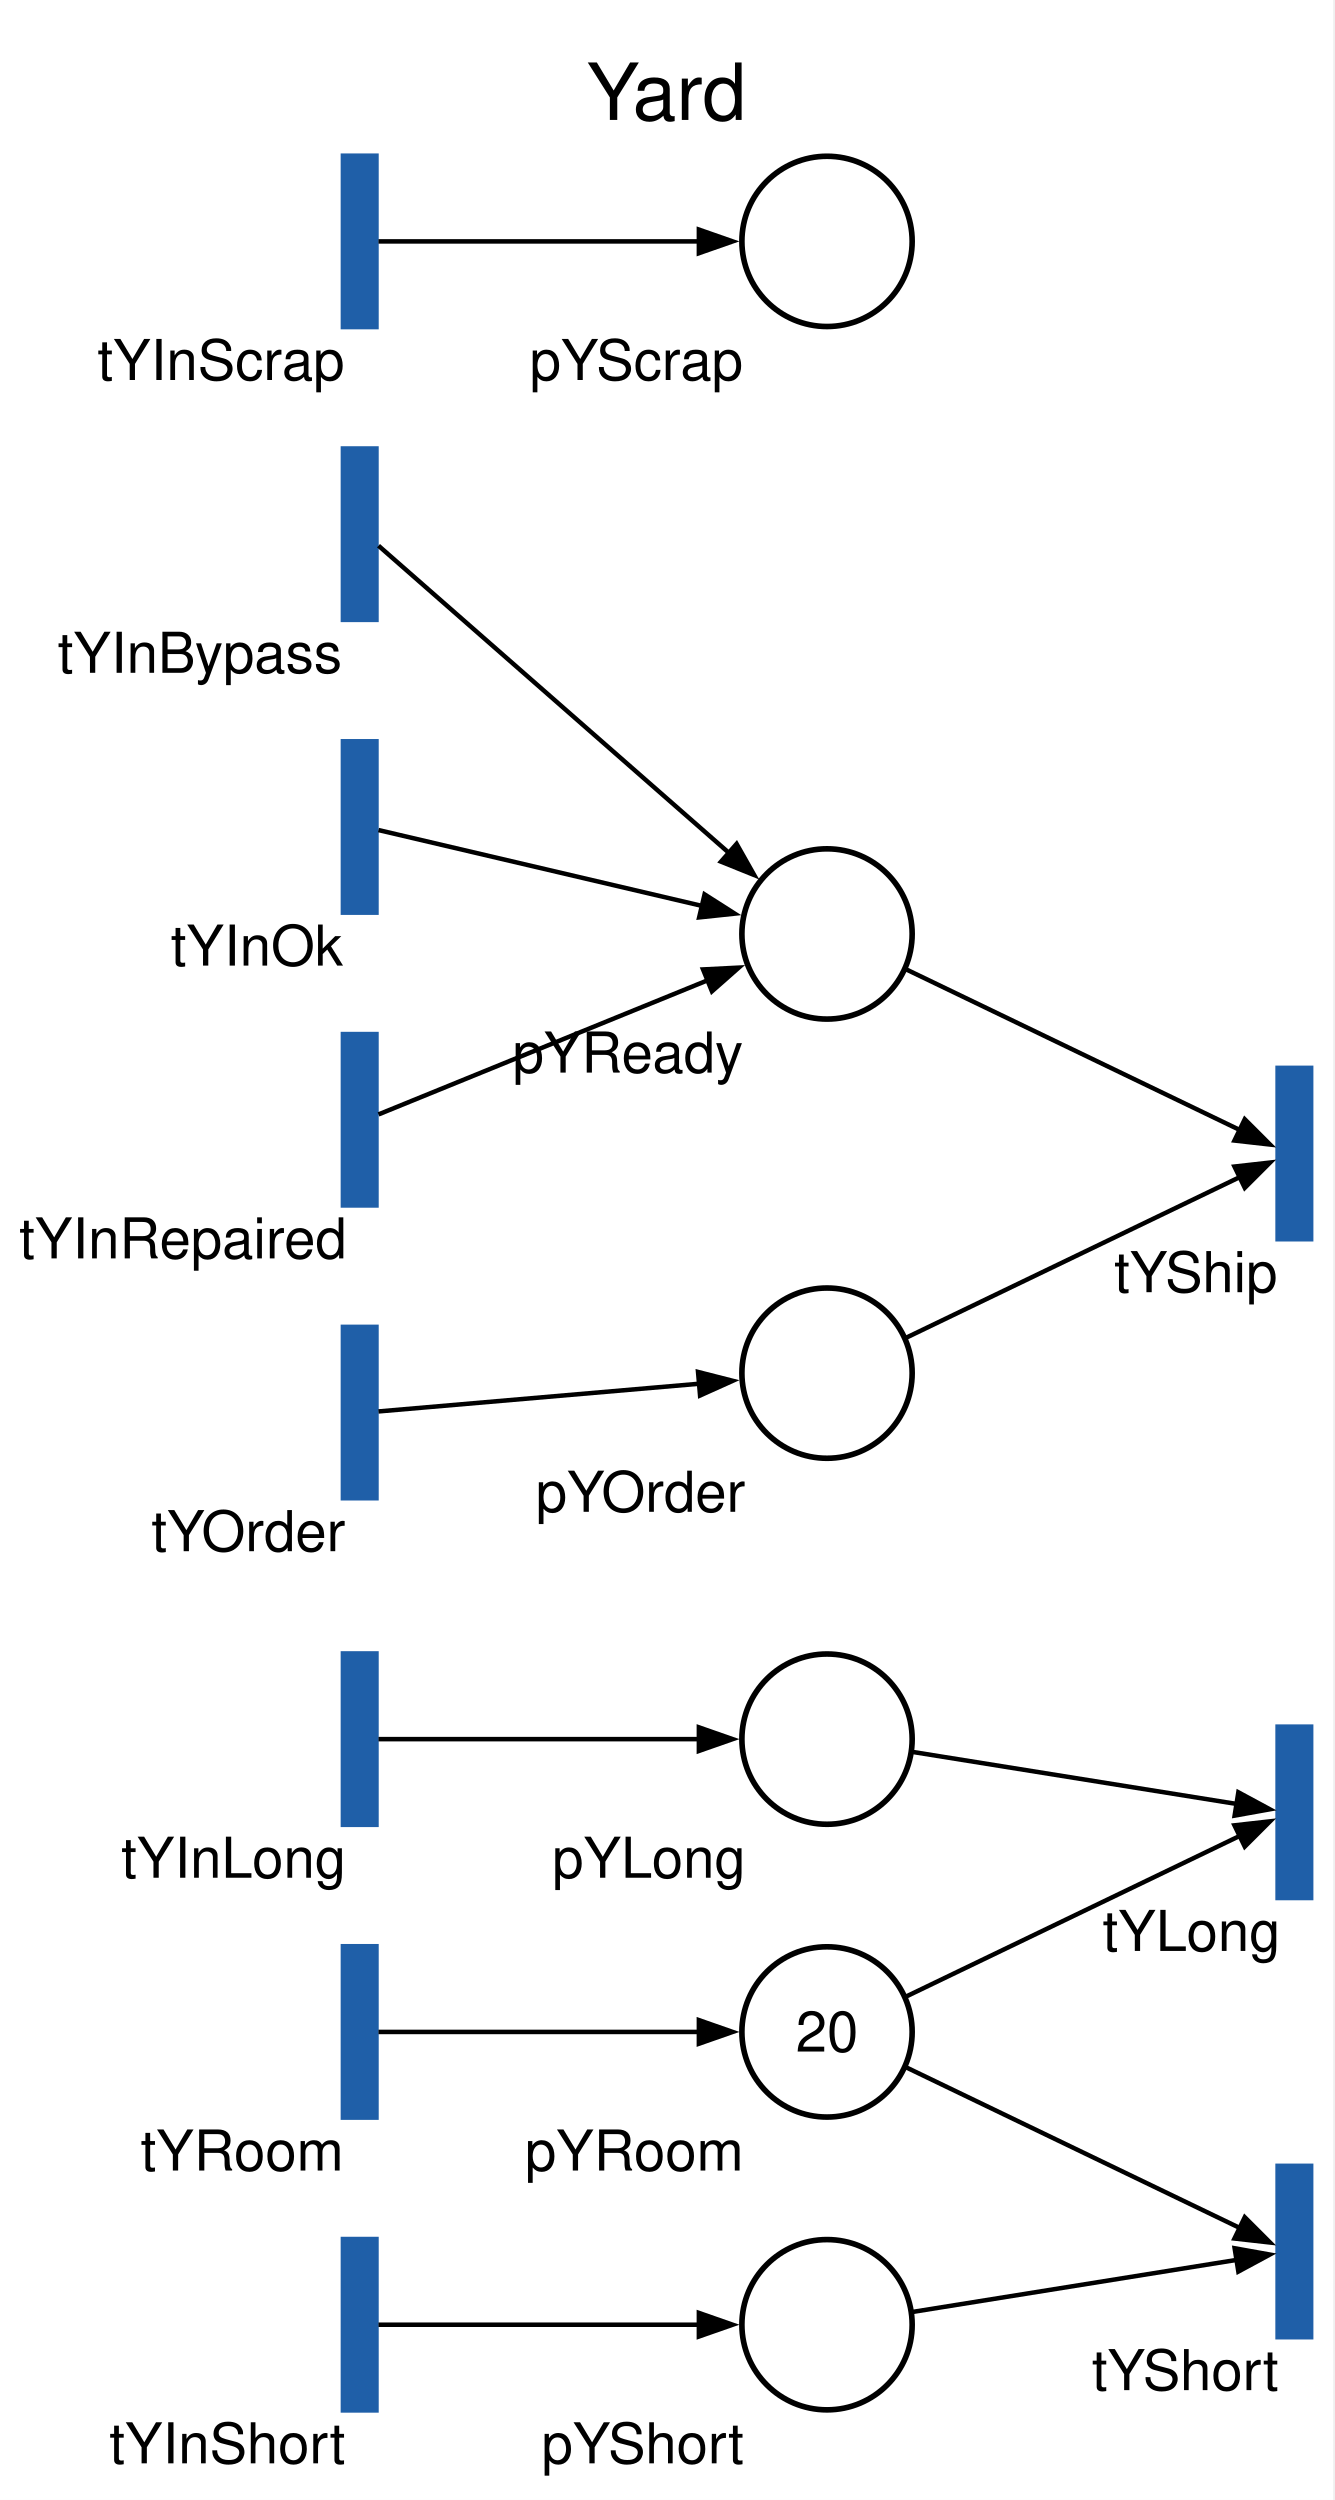
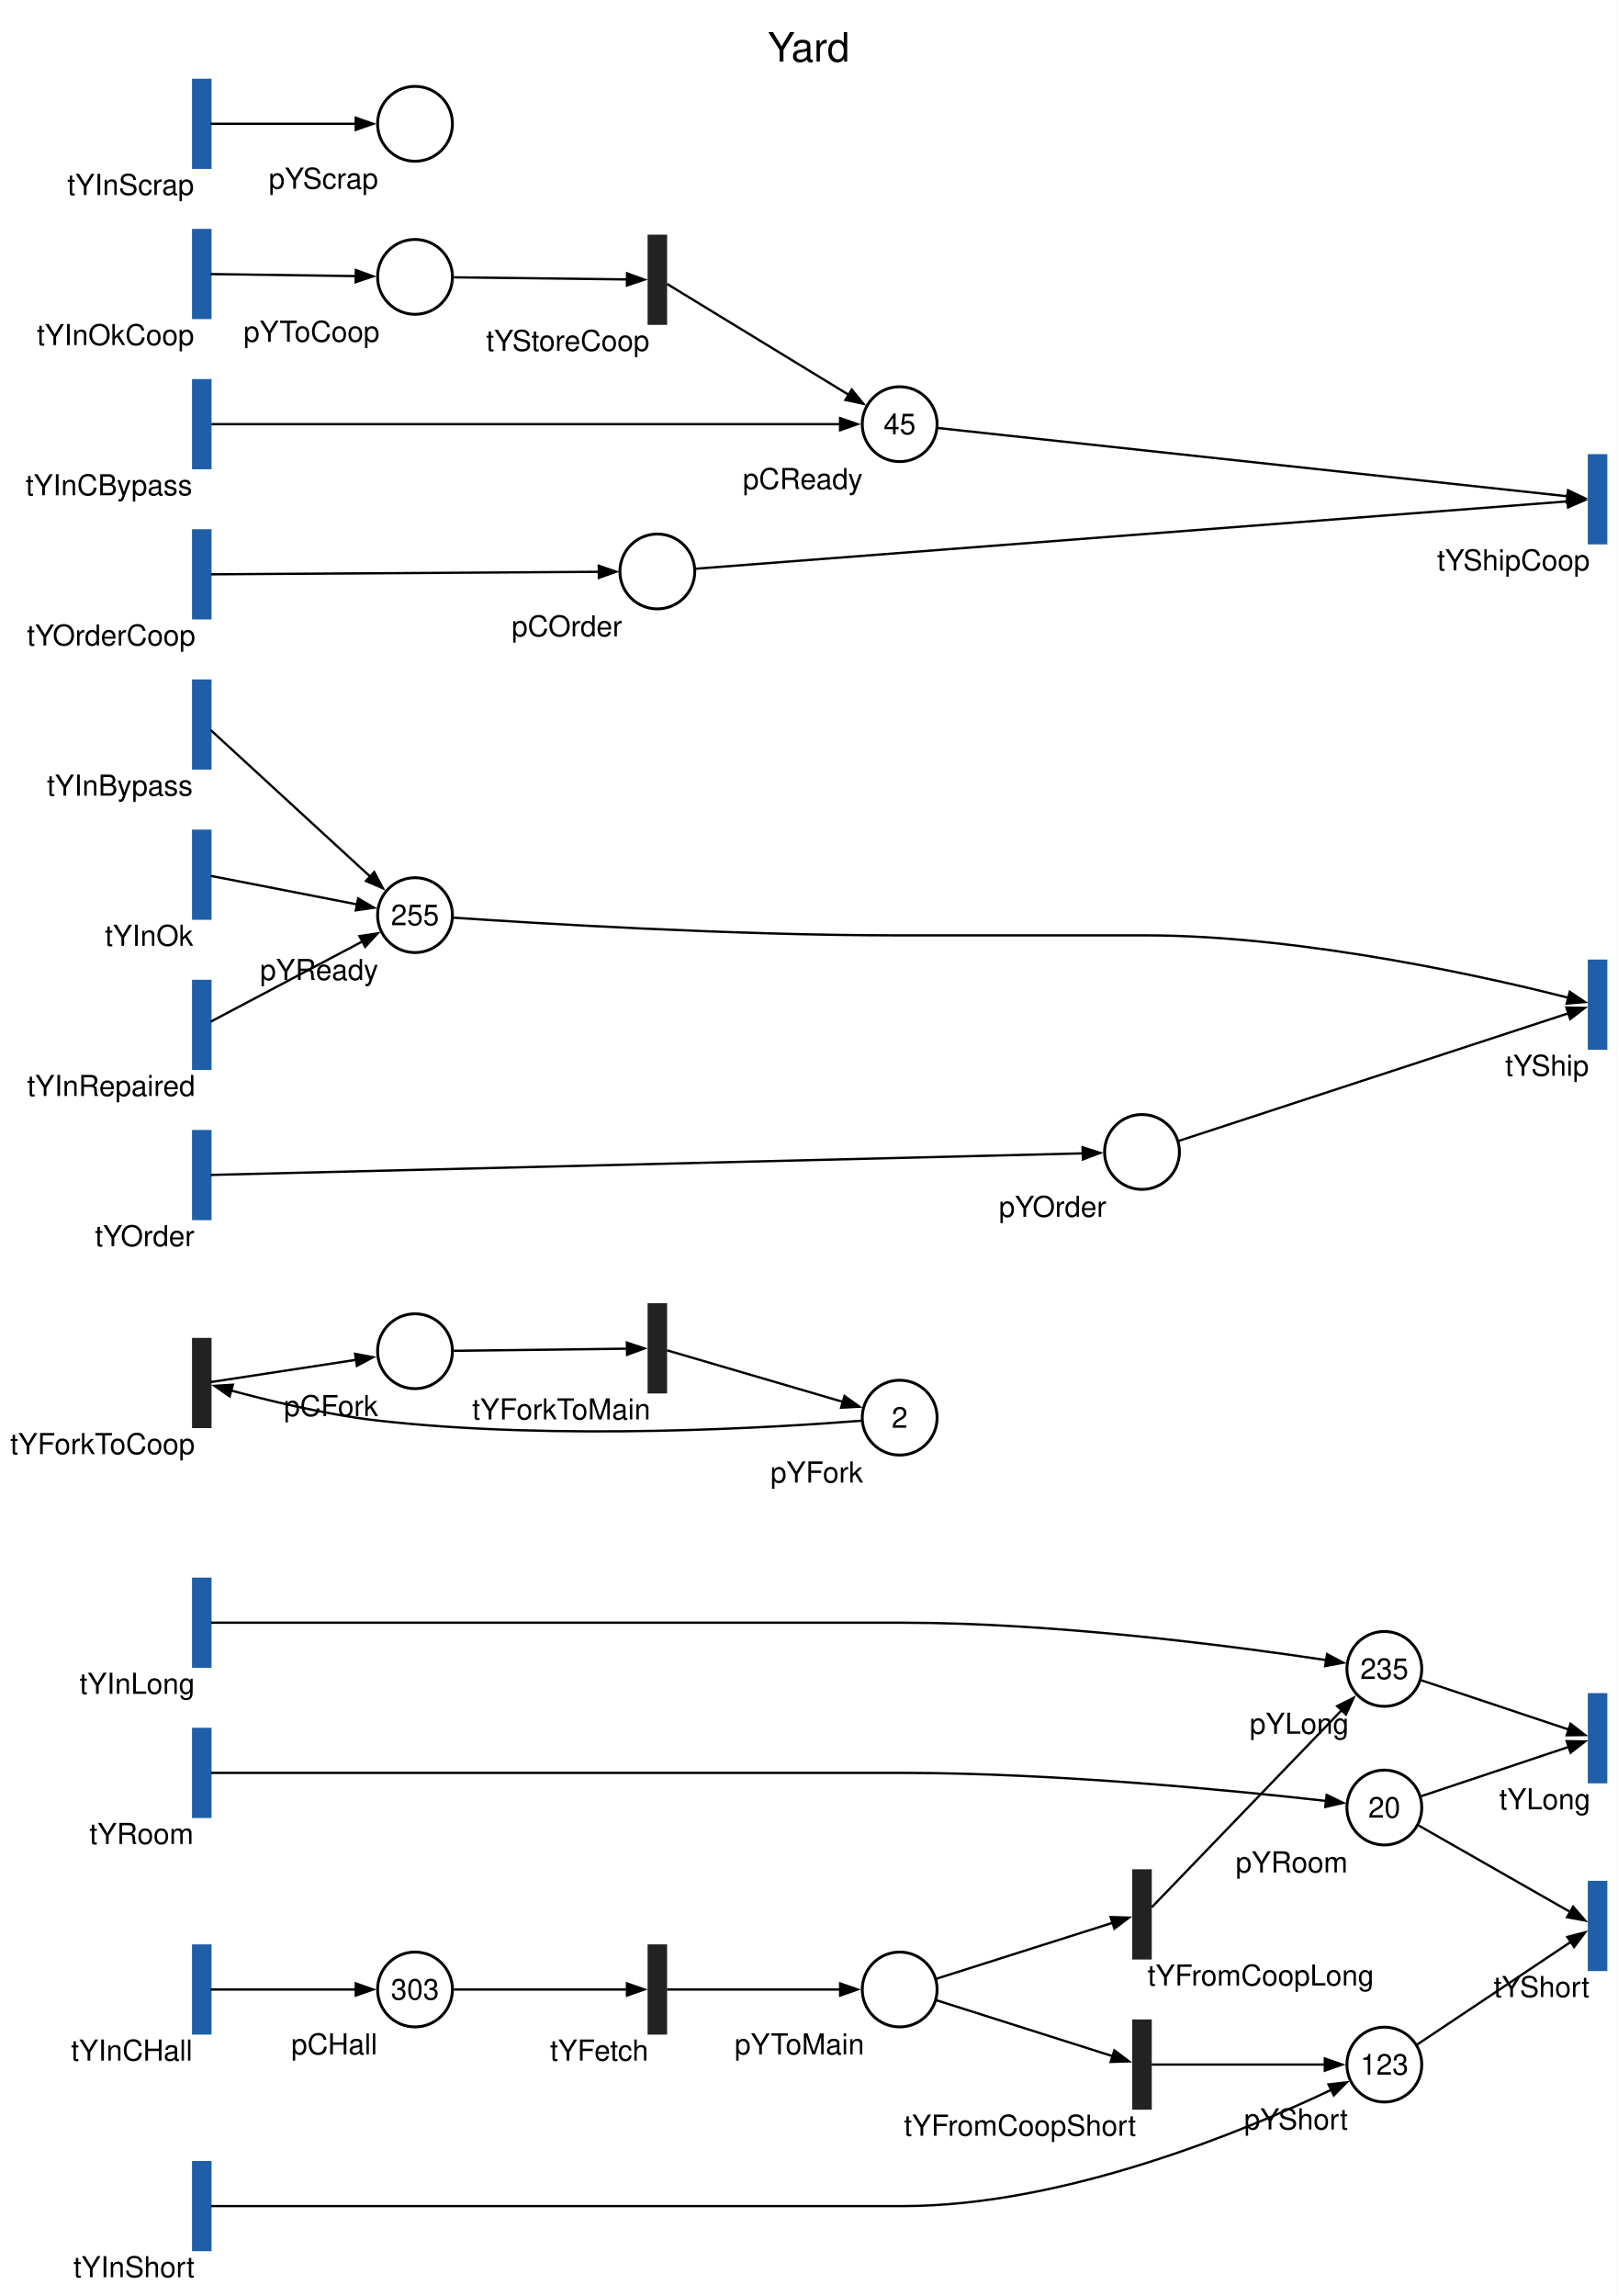
- <svg xmlns="http://www.w3.org/2000/svg" width="237pt" height="444pt" viewBox="0.00 0.00 237.00 444.00">
-   <g id="graph0" class="graph" transform="scale(1 1) rotate(0) translate(4 439.99)">
-     <polygon fill="white" stroke="none" points="-4,4 -4,-439.99 232.76,-439.99 232.76,4 -4,4" />
-     <text xml:space="preserve" text-anchor="middle" x="114.38" y="-418.69" font-family="Helvetica,sans-Serif" font-size="14.00">Yard</text>
+ <svg xmlns="http://www.w3.org/2000/svg" width="560pt" height="795pt" viewBox="0.00 0.00 560.00 795.00">
+   <g id="graph0" class="graph" transform="scale(1 1) rotate(0) translate(4 790.99)">
+     <polygon fill="white" stroke="none" points="-4,4 -4,-790.99 556.12,-790.99 556.12,4 -4,4" />
+     <text xml:space="preserve" text-anchor="middle" x="276.06" y="-769.69" font-family="Helvetica,sans-Serif" font-size="14.00">Yard</text>
    <g id="node1" class="node">
-       <polygon fill="#1f5fa8" stroke="#1f5fa8" points="62.76,-146.24 57,-146.24 57,-116 62.76,-116 62.76,-146.24" />
-       <text xml:space="preserve" text-anchor="middle" x="37.5" y="-106.5" font-family="Helvetica,sans-Serif" font-size="10.00">tYInLong</text>
+       <polygon fill="#222222" stroke="#222222" points="226.52,-117.24 220.76,-117.24 220.76,-87 226.52,-87 226.52,-117.24" />
+       <text xml:space="preserve" text-anchor="middle" x="203.51" y="-77.5" font-family="Helvetica,sans-Serif" font-size="10.00">tYFetch</text>
+     </g>
+     <g id="node34" class="node">
+       <ellipse fill="none" stroke="black" cx="307.56" cy="-102.12" rx="12.96" ry="12.96" />
+       <text xml:space="preserve" text-anchor="middle" x="272.85" y="-79.66" font-family="Helvetica,sans-Serif" font-size="10.00">pYToMain</text>
+     </g>
+     <g id="edge13" class="edge">
+       <path fill="none" stroke="black" stroke-width="0.8" d="M227,-102.12C235.69,-102.12 266.45,-102.12 287.08,-102.12" />
+       <polygon fill="black" stroke="black" stroke-width="0.8" points="286.95,-104.22 292.95,-102.12 286.95,-100.02 286.95,-104.22" />
+     </g>
+     <g id="node2" class="node">
+       <polygon fill="#222222" stroke="#222222" points="68.76,-327.24 63,-327.24 63,-297 68.76,-297 68.76,-327.24" />
+       <text xml:space="preserve" text-anchor="middle" x="31.5" y="-287.5" font-family="Helvetica,sans-Serif" font-size="10.00">tYForkToCoop</text>
+     </g>
+     <g id="node33" class="node">
+       <ellipse fill="none" stroke="black" cx="139.72" cy="-323.12" rx="12.96" ry="12.96" />
+       <text xml:space="preserve" text-anchor="middle" x="110.63" y="-300.66" font-family="Helvetica,sans-Serif" font-size="10.00">pCFork</text>
+     </g>
+     <g id="edge25" class="edge">
+       <path fill="none" stroke="black" stroke-width="0.8" d="M68.95,-312.44C76.3,-313.56 101.66,-317.45 119.68,-320.2" />
+       <polygon fill="black" stroke="black" stroke-width="0.8" points="118.96,-322.22 125.21,-321.05 119.6,-318.07 118.96,-322.22" />
+     </g>
+     <g id="node3" class="node">
+       <polygon fill="#222222" stroke="#222222" points="226.52,-339.24 220.76,-339.24 220.76,-309 226.52,-309 226.52,-339.24" />
+       <text xml:space="preserve" text-anchor="middle" x="190.38" y="-299.5" font-family="Helvetica,sans-Serif" font-size="10.00">tYForkToMain</text>
+     </g>
+     <g id="node29" class="node">
+       <ellipse fill="none" stroke="black" cx="307.56" cy="-300.12" rx="12.96" ry="12.96" />
+       <text xml:space="preserve" text-anchor="middle" x="307.56" y="-296.62" font-family="Helvetica,sans-Serif" font-size="10.00">2</text>
+       <text xml:space="preserve" text-anchor="middle" x="278.85" y="-277.66" font-family="Helvetica,sans-Serif" font-size="10.00">pYFork</text>
+     </g>
+     <g id="edge27" class="edge">
+       <path fill="none" stroke="black" stroke-width="0.8" d="M227,-323.43C235.83,-320.84 267.39,-311.6 288.01,-305.55" />
+       <polygon fill="black" stroke="black" stroke-width="0.8" points="288.46,-307.61 293.63,-303.91 287.28,-303.58 288.46,-307.61" />
+     </g>
+     <g id="node4" class="node">
+       <polygon fill="#222222" stroke="#222222" points="394.36,-143.24 388.6,-143.24 388.6,-113 394.36,-113 394.36,-143.24" />
+       <text xml:space="preserve" text-anchor="middle" x="432.61" y="-103.5" font-family="Helvetica,sans-Serif" font-size="10.00">tYFromCoopLong</text>
+     </g>
+     <g id="node23" class="node">
+       <ellipse fill="none" stroke="black" cx="475.4" cy="-213.12" rx="12.96" ry="12.96" />
+       <text xml:space="preserve" text-anchor="middle" x="475.4" y="-209.62" font-family="Helvetica,sans-Serif" font-size="10.00">235</text>
+       <text xml:space="preserve" text-anchor="middle" x="445.94" y="-190.66" font-family="Helvetica,sans-Serif" font-size="10.00">pYLong</text>
+     </g>
+     <g id="edge15" class="edge">
+       <path fill="none" stroke="black" stroke-width="0.8" d="M394.84,-130.57C404.38,-140.47 440.48,-177.92 460.61,-198.82" />
+       <polygon fill="black" stroke="black" stroke-width="0.8" points="459.08,-200.25 464.76,-203.12 462.11,-197.34 459.08,-200.25" />
+     </g>
+     <g id="node5" class="node">
+       <polygon fill="#222222" stroke="#222222" points="394.36,-91.24 388.6,-91.24 388.6,-61 394.36,-61 394.36,-91.24" />
+       <text xml:space="preserve" text-anchor="middle" x="349.23" y="-51.5" font-family="Helvetica,sans-Serif" font-size="10.00">tYFromCoopShort</text>
+     </g>
+     <g id="node24" class="node">
+       <ellipse fill="none" stroke="black" cx="475.4" cy="-76.12" rx="12.96" ry="12.96" />
+       <text xml:space="preserve" text-anchor="middle" x="475.4" y="-72.62" font-family="Helvetica,sans-Serif" font-size="10.00">123</text>
+       <text xml:space="preserve" text-anchor="middle" x="444.81" y="-53.66" font-family="Helvetica,sans-Serif" font-size="10.00">pYShort</text>
+     </g>
+     <g id="edge17" class="edge">
+       <path fill="none" stroke="black" stroke-width="0.8" d="M394.84,-76.12C403.53,-76.12 434.29,-76.12 454.92,-76.12" />
+       <polygon fill="black" stroke="black" stroke-width="0.8" points="454.79,-78.22 460.79,-76.12 454.79,-74.02 454.79,-78.22" />
+     </g>
+     <g id="node6" class="node">
+       <polygon fill="#1f5fa8" stroke="#1f5fa8" points="68.76,-555.24 63,-555.24 63,-525 68.76,-525 68.76,-555.24" />
+       <text xml:space="preserve" text-anchor="middle" x="37.5" y="-515.5" font-family="Helvetica,sans-Serif" font-size="10.00">tYInBypass</text>
+     </g>
+     <g id="node25" class="node">
+       <ellipse fill="none" stroke="black" cx="139.72" cy="-474.12" rx="12.96" ry="12.96" />
+       <text xml:space="preserve" text-anchor="middle" x="139.72" y="-470.62" font-family="Helvetica,sans-Serif" font-size="10.00">255</text>
+       <text xml:space="preserve" text-anchor="middle" x="106.51" y="-451.66" font-family="Helvetica,sans-Serif" font-size="10.00">pYReady</text>
+     </g>
+     <g id="edge3" class="edge">
+       <path fill="none" stroke="black" stroke-width="0.8" d="M68.95,-538.22C76.96,-530.86 106.31,-503.89 124.3,-487.37" />
+       <polygon fill="black" stroke="black" stroke-width="0.8" points="125.59,-489.04 128.58,-483.43 122.74,-485.95 125.59,-489.04" />
+     </g>
+     <g id="node7" class="node">
+       <polygon fill="#1f5fa8" stroke="#1f5fa8" points="68.76,-659.24 63,-659.24 63,-629 68.76,-629 68.76,-659.24" />
+       <text xml:space="preserve" text-anchor="middle" x="33.75" y="-619.5" font-family="Helvetica,sans-Serif" font-size="10.00">tYInCBypass</text>
+     </g>
+     <g id="node31" class="node">
+       <ellipse fill="none" stroke="black" cx="307.56" cy="-644.12" rx="12.96" ry="12.96" />
+       <text xml:space="preserve" text-anchor="middle" x="307.56" y="-640.62" font-family="Helvetica,sans-Serif" font-size="10.00">45</text>
+       <text xml:space="preserve" text-anchor="middle" x="273.98" y="-621.66" font-family="Helvetica,sans-Serif" font-size="10.00">pCReady</text>
+     </g>
+     <g id="edge11" class="edge">
+       <path fill="none" stroke="black" stroke-width="0.8" d="M69.25,-644.12C89.5,-644.12 233.85,-644.12 286.99,-644.12" />
+       <polygon fill="black" stroke="black" stroke-width="0.8" points="286.93,-646.22 292.93,-644.12 286.93,-642.02 286.93,-646.22" />
+     </g>
+     <g id="node8" class="node">
+       <polygon fill="#1f5fa8" stroke="#1f5fa8" points="68.76,-117.24 63,-117.24 63,-87 68.76,-87 68.76,-117.24" />
+       <text xml:space="preserve" text-anchor="middle" x="41.62" y="-77.5" font-family="Helvetica,sans-Serif" font-size="10.00">tYInCHall</text>
+     </g>
+     <g id="node30" class="node">
+       <ellipse fill="none" stroke="black" cx="139.72" cy="-102.12" rx="12.96" ry="12.96" />
+       <text xml:space="preserve" text-anchor="middle" x="139.72" y="-98.62" font-family="Helvetica,sans-Serif" font-size="10.00">303</text>
+       <text xml:space="preserve" text-anchor="middle" x="111.76" y="-79.66" font-family="Helvetica,sans-Serif" font-size="10.00">pCHall</text>
+     </g>
+     <g id="edge10" class="edge">
+       <path fill="none" stroke="black" stroke-width="0.8" d="M68.95,-102.12C76.24,-102.12 101.21,-102.12 119.2,-102.12" />
+       <polygon fill="black" stroke="black" stroke-width="0.8" points="119.2,-104.22 125.2,-102.12 119.2,-100.02 119.2,-104.22" />
+     </g>
+     <g id="node9" class="node">
+       <polygon fill="#1f5fa8" stroke="#1f5fa8" points="68.76,-244.24 63,-244.24 63,-214 68.76,-214 68.76,-244.24" />
+       <text xml:space="preserve" text-anchor="middle" x="43.5" y="-204.5" font-family="Helvetica,sans-Serif" font-size="10.00">tYInLong</text>
+     </g>
+     <g id="edge1" class="edge">
+       <path fill="none" stroke="black" stroke-width="0.8" d="M69.08,-229.12C82.95,-229.12 159.9,-229.12 222.64,-229.12 222.64,-229.12 222.64,-229.12 308.56,-229.12 361.89,-229.12 424.43,-220.82 455.24,-216.18" />
+       <polygon fill="black" stroke="black" stroke-width="0.8" points="455.56,-218.25 461.17,-215.27 454.92,-214.1 455.56,-218.25" />
+     </g>
+     <g id="node10" class="node">
+       <polygon fill="#1f5fa8" stroke="#1f5fa8" points="68.76,-503.24 63,-503.24 63,-473 68.76,-473 68.76,-503.24" />
+       <text xml:space="preserve" text-anchor="middle" x="47.62" y="-463.5" font-family="Helvetica,sans-Serif" font-size="10.00">tYInOk</text>
+     </g>
+     <g id="edge4" class="edge">
+       <path fill="none" stroke="black" stroke-width="0.8" d="M68.95,-487.72C76.35,-486.28 101.94,-481.29 119.98,-477.77" />
+       <polygon fill="black" stroke="black" stroke-width="0.8" points="120.02,-479.9 125.51,-476.69 119.22,-475.78 120.02,-479.9" />
+     </g>
+     <g id="node11" class="node">
+       <polygon fill="#1f5fa8" stroke="#1f5fa8" points="68.76,-711.24 63,-711.24 63,-681 68.76,-681 68.76,-711.24" />
+       <text xml:space="preserve" text-anchor="middle" x="36" y="-671.5" font-family="Helvetica,sans-Serif" font-size="10.00">tYInOkCoop</text>
+     </g>
+     <g id="node35" class="node">
+       <ellipse fill="none" stroke="black" cx="139.72" cy="-695.12" rx="12.96" ry="12.96" />
+       <text xml:space="preserve" text-anchor="middle" x="103.88" y="-672.66" font-family="Helvetica,sans-Serif" font-size="10.00">pYToCoop</text>
+     </g>
+     <g id="edge7" class="edge">
+       <path fill="none" stroke="black" stroke-width="0.8" d="M68.95,-696.09C76.24,-695.99 101.21,-695.64 119.2,-695.39" />
+       <polygon fill="black" stroke="black" stroke-width="0.8" points="119.23,-697.49 125.2,-695.31 119.17,-693.29 119.23,-697.49" />
    </g>
    <g id="node12" class="node">
-       <ellipse fill="none" stroke="black" cx="142.88" cy="-131.12" rx="15.12" ry="15.12" />
-       <text xml:space="preserve" text-anchor="middle" x="111.26" y="-106.5" font-family="Helvetica,sans-Serif" font-size="10.00">pYLong</text>
-     </g>
-     <g id="edge1" class="edge">
-       <path fill="none" stroke="black" stroke-width="0.8" d="M63.22,-131.12C71.49,-131.12 99.96,-131.12 120.27,-131.12" />
-       <polygon fill="black" stroke="black" stroke-width="0.8" points="120.12,-133.22 126.12,-131.12 120.12,-129.02 120.12,-133.22" />
-     </g>
-     <g id="node2" class="node">
-       <polygon fill="#1f5fa8" stroke="#1f5fa8" points="62.76,-42.24 57,-42.24 57,-12 62.76,-12 62.76,-42.24" />
-       <text xml:space="preserve" text-anchor="middle" x="36.38" y="-2.5" font-family="Helvetica,sans-Serif" font-size="10.00">tYInShort</text>
+       <polygon fill="#1f5fa8" stroke="#1f5fa8" points="68.76,-451.24 63,-451.24 63,-421 68.76,-421 68.76,-451.24" />
+       <text xml:space="preserve" text-anchor="middle" x="34.5" y="-411.5" font-family="Helvetica,sans-Serif" font-size="10.00">tYInRepaired</text>
+     </g>
+     <g id="edge6" class="edge">
+       <path fill="none" stroke="black" stroke-width="0.8" d="M68.95,-437.22C76.57,-441.25 103.55,-455.51 121.63,-465.08" />
+       <polygon fill="black" stroke="black" stroke-width="0.8" points="120.49,-466.85 126.77,-467.8 122.45,-463.14 120.49,-466.85" />
    </g>
    <g id="node13" class="node">
-       <ellipse fill="none" stroke="black" cx="142.88" cy="-27.12" rx="15.12" ry="15.12" />
-       <text xml:space="preserve" text-anchor="middle" x="110.14" y="-2.5" font-family="Helvetica,sans-Serif" font-size="10.00">pYShort</text>
+       <polygon fill="#1f5fa8" stroke="#1f5fa8" points="68.76,-763.24 63,-763.24 63,-733 68.76,-733 68.76,-763.24" />
+       <text xml:space="preserve" text-anchor="middle" x="41.25" y="-723.5" font-family="Helvetica,sans-Serif" font-size="10.00">tYInScrap</text>
+     </g>
+     <g id="node26" class="node">
+       <ellipse fill="none" stroke="black" cx="139.72" cy="-748.12" rx="12.96" ry="12.96" />
+       <text xml:space="preserve" text-anchor="middle" x="108.01" y="-725.66" font-family="Helvetica,sans-Serif" font-size="10.00">pYScrap</text>
+     </g>
+     <g id="edge5" class="edge">
+       <path fill="none" stroke="black" stroke-width="0.8" d="M68.95,-748.12C76.24,-748.12 101.21,-748.12 119.2,-748.12" />
+       <polygon fill="black" stroke="black" stroke-width="0.8" points="119.2,-750.22 125.2,-748.12 119.2,-746.02 119.2,-750.22" />
+     </g>
+     <g id="node14" class="node">
+       <polygon fill="#1f5fa8" stroke="#1f5fa8" points="68.76,-42.24 63,-42.24 63,-12 68.76,-12 68.76,-42.24" />
+       <text xml:space="preserve" text-anchor="middle" x="42.38" y="-2.5" font-family="Helvetica,sans-Serif" font-size="10.00">tYInShort</text>
    </g>
    <g id="edge2" class="edge">
-       <path fill="none" stroke="black" stroke-width="0.8" d="M63.22,-27.12C71.49,-27.12 99.96,-27.12 120.27,-27.12" />
-       <polygon fill="black" stroke="black" stroke-width="0.8" points="120.12,-29.22 126.12,-27.12 120.12,-25.02 120.12,-29.22" />
-     </g>
-     <g id="node3" class="node">
-       <polygon fill="#1f5fa8" stroke="#1f5fa8" points="62.76,-94.24 57,-94.24 57,-64 62.76,-64 62.76,-94.24" />
-       <text xml:space="preserve" text-anchor="middle" x="39" y="-54.5" font-family="Helvetica,sans-Serif" font-size="10.00">tYRoom</text>
-     </g>
-     <g id="node14" class="node">
-       <ellipse fill="none" stroke="black" cx="142.88" cy="-79.12" rx="15.12" ry="15.12" />
-       <text xml:space="preserve" text-anchor="middle" x="142.88" y="-75.62" font-family="Helvetica,sans-Serif" font-size="10.00">20</text>
-       <text xml:space="preserve" text-anchor="middle" x="108.64" y="-54.5" font-family="Helvetica,sans-Serif" font-size="10.00">pYRoom</text>
-     </g>
-     <g id="edge3" class="edge">
-       <path fill="none" stroke="black" stroke-width="0.8" d="M63.22,-79.12C71.49,-79.12 99.96,-79.12 120.27,-79.12" />
-       <polygon fill="black" stroke="black" stroke-width="0.8" points="120.12,-81.22 126.12,-79.12 120.12,-77.02 120.12,-81.22" />
-     </g>
-     <g id="node4" class="node">
-       <polygon fill="#1f5fa8" stroke="#1f5fa8" points="62.76,-360.24 57,-360.24 57,-330 62.76,-330 62.76,-360.24" />
-       <text xml:space="preserve" text-anchor="middle" x="31.5" y="-320.5" font-family="Helvetica,sans-Serif" font-size="10.00">tYInBypass</text>
+       <path fill="none" stroke="black" stroke-width="0.8" d="M69.08,-27.12C82.95,-27.12 159.9,-27.12 222.64,-27.12 222.64,-27.12 222.64,-27.12 308.56,-27.12 364.7,-27.12 427.32,-53.27 456.99,-67.36" />
+       <polygon fill="black" stroke="black" stroke-width="0.8" points="456.07,-69.25 462.38,-69.97 457.9,-65.47 456.07,-69.25" />
    </g>
    <g id="node15" class="node">
-       <ellipse fill="none" stroke="black" cx="142.88" cy="-274.12" rx="15.12" ry="15.12" />
-       <text xml:space="preserve" text-anchor="middle" x="107.51" y="-249.5" font-family="Helvetica,sans-Serif" font-size="10.00">pYReady</text>
-     </g>
-     <g id="edge4" class="edge">
-       <path fill="none" stroke="black" stroke-width="0.8" d="M63.22,-343.07C72.23,-335.17 105.22,-306.26 125.5,-288.48" />
-       <polygon fill="black" stroke="black" stroke-width="0.8" points="126.82,-290.12 129.95,-284.58 124.05,-286.96 126.82,-290.12" />
-     </g>
-     <g id="node5" class="node">
-       <polygon fill="#1f5fa8" stroke="#1f5fa8" points="62.76,-308.24 57,-308.24 57,-278 62.76,-278 62.76,-308.24" />
-       <text xml:space="preserve" text-anchor="middle" x="41.62" y="-268.5" font-family="Helvetica,sans-Serif" font-size="10.00">tYInOk</text>
-     </g>
-     <g id="edge5" class="edge">
-       <path fill="none" stroke="black" stroke-width="0.8" d="M63.22,-292.57C71.57,-290.61 100.53,-283.82 120.88,-279.05" />
-       <polygon fill="black" stroke="black" stroke-width="0.8" points="121.13,-281.15 126.49,-277.73 120.17,-277.06 121.13,-281.15" />
-     </g>
-     <g id="node6" class="node">
-       <polygon fill="#1f5fa8" stroke="#1f5fa8" points="62.76,-256.24 57,-256.24 57,-226 62.76,-226 62.76,-256.24" />
-       <text xml:space="preserve" text-anchor="middle" x="28.5" y="-216.5" font-family="Helvetica,sans-Serif" font-size="10.00">tYInRepaired</text>
-     </g>
-     <g id="edge6" class="edge">
-       <path fill="none" stroke="black" stroke-width="0.8" d="M63.22,-242.07C71.7,-245.53 101.44,-257.64 121.82,-265.95" />
-       <polygon fill="black" stroke="black" stroke-width="0.8" points="120.86,-267.82 127.21,-268.14 122.44,-263.93 120.86,-267.82" />
-     </g>
-     <g id="node7" class="node">
-       <polygon fill="#1f5fa8" stroke="#1f5fa8" points="62.76,-204.24 57,-204.24 57,-174 62.76,-174 62.76,-204.24" />
-       <text xml:space="preserve" text-anchor="middle" x="40.12" y="-164.5" font-family="Helvetica,sans-Serif" font-size="10.00">tYOrder</text>
+       <polygon fill="#1f5fa8" stroke="#1f5fa8" points="552.12,-204.24 546.36,-204.24 546.36,-174 552.12,-174 552.12,-204.24" />
+       <text xml:space="preserve" text-anchor="middle" x="530.99" y="-164.5" font-family="Helvetica,sans-Serif" font-size="10.00">tYLong</text>
    </g>
    <g id="node16" class="node">
-       <ellipse fill="none" stroke="black" cx="142.88" cy="-196.12" rx="15.12" ry="15.12" />
-       <text xml:space="preserve" text-anchor="middle" x="109.76" y="-171.5" font-family="Helvetica,sans-Serif" font-size="10.00">pYOrder</text>
-     </g>
-     <g id="edge7" class="edge">
-       <path fill="none" stroke="black" stroke-width="0.8" d="M63.22,-189.32C71.49,-190.04 99.96,-192.5 120.27,-194.25" />
-       <polygon fill="black" stroke="black" stroke-width="0.8" points="119.97,-196.33 126.13,-194.76 120.33,-192.15 119.97,-196.33" />
-     </g>
-     <g id="node8" class="node">
-       <polygon fill="#1f5fa8" stroke="#1f5fa8" points="62.76,-412.24 57,-412.24 57,-382 62.76,-382 62.76,-412.24" />
-       <text xml:space="preserve" text-anchor="middle" x="35.25" y="-372.5" font-family="Helvetica,sans-Serif" font-size="10.00">tYInScrap</text>
+       <polygon fill="#1f5fa8" stroke="#1f5fa8" points="68.76,-399.24 63,-399.24 63,-369 68.76,-369 68.76,-399.24" />
+       <text xml:space="preserve" text-anchor="middle" x="46.12" y="-359.5" font-family="Helvetica,sans-Serif" font-size="10.00">tYOrder</text>
+     </g>
+     <g id="node28" class="node">
+       <ellipse fill="none" stroke="black" cx="391.48" cy="-392.12" rx="12.96" ry="12.96" />
+       <text xml:space="preserve" text-anchor="middle" x="360.52" y="-369.66" font-family="Helvetica,sans-Serif" font-size="10.00">pYOrder</text>
+     </g>
+     <g id="edge18" class="edge">
+       <path fill="none" stroke="black" stroke-width="0.8" d="M68.95,-384.17C92.22,-384.75 305.45,-390.02 371.24,-391.64" />
+       <polygon fill="black" stroke="black" stroke-width="0.8" points="370.91,-393.74 376.96,-391.79 371.01,-389.54 370.91,-393.74" />
    </g>
    <g id="node17" class="node">
-       <ellipse fill="none" stroke="black" cx="142.88" cy="-397.12" rx="15.12" ry="15.12" />
-       <text xml:space="preserve" text-anchor="middle" x="109.01" y="-372.5" font-family="Helvetica,sans-Serif" font-size="10.00">pYScrap</text>
+       <polygon fill="#1f5fa8" stroke="#1f5fa8" points="68.76,-607.24 63,-607.24 63,-577 68.76,-577 68.76,-607.24" />
+       <text xml:space="preserve" text-anchor="middle" x="34.5" y="-567.5" font-family="Helvetica,sans-Serif" font-size="10.00">tYOrderCoop</text>
+     </g>
+     <g id="node32" class="node">
+       <ellipse fill="none" stroke="black" cx="223.64" cy="-593.12" rx="12.96" ry="12.96" />
+       <text xml:space="preserve" text-anchor="middle" x="192.3" y="-570.66" font-family="Helvetica,sans-Serif" font-size="10.00">pCOrder</text>
+     </g>
+     <g id="edge19" class="edge">
+       <path fill="none" stroke="black" stroke-width="0.8" d="M69.08,-592.13C83.57,-592.23 165.84,-592.76 203.64,-593" />
+       <polygon fill="black" stroke="black" stroke-width="0.8" points="203.35,-595.1 209.36,-593.03 203.38,-590.9 203.35,-595.1" />
+     </g>
+     <g id="node18" class="node">
+       <polygon fill="#1f5fa8" stroke="#1f5fa8" points="68.76,-192.24 63,-192.24 63,-162 68.76,-162 68.76,-192.24" />
+       <text xml:space="preserve" text-anchor="middle" x="45" y="-152.5" font-family="Helvetica,sans-Serif" font-size="10.00">tYRoom</text>
+     </g>
+     <g id="node27" class="node">
+       <ellipse fill="none" stroke="black" cx="475.4" cy="-165.12" rx="12.96" ry="12.96" />
+       <text xml:space="preserve" text-anchor="middle" x="475.4" y="-161.62" font-family="Helvetica,sans-Serif" font-size="10.00">20</text>
+       <text xml:space="preserve" text-anchor="middle" x="443.31" y="-142.66" font-family="Helvetica,sans-Serif" font-size="10.00">pYRoom</text>
+     </g>
+     <g id="edge28" class="edge">
+       <path fill="none" stroke="black" stroke-width="0.8" d="M69.08,-177.12C82.95,-177.12 159.9,-177.12 222.64,-177.12 222.64,-177.12 222.64,-177.12 308.56,-177.12 361.78,-177.12 424.37,-170.9 455.22,-167.41" />
+       <polygon fill="black" stroke="black" stroke-width="0.8" points="455.43,-169.5 461.15,-166.73 454.95,-165.33 455.43,-169.5" />
+     </g>
+     <g id="node19" class="node">
+       <polygon fill="#1f5fa8" stroke="#1f5fa8" points="552.12,-458.24 546.36,-458.24 546.36,-428 552.12,-428 552.12,-458.24" />
+       <text xml:space="preserve" text-anchor="middle" x="531.74" y="-418.5" font-family="Helvetica,sans-Serif" font-size="10.00">tYShip</text>
+     </g>
+     <g id="node20" class="node">
+       <polygon fill="#1f5fa8" stroke="#1f5fa8" points="552.12,-633.24 546.36,-633.24 546.36,-603 552.12,-603 552.12,-633.24" />
+       <text xml:space="preserve" text-anchor="middle" x="520.11" y="-593.5" font-family="Helvetica,sans-Serif" font-size="10.00">tYShipCoop</text>
+     </g>
+     <g id="node21" class="node">
+       <polygon fill="#1f5fa8" stroke="#1f5fa8" points="552.12,-139.24 546.36,-139.24 546.36,-109 552.12,-109 552.12,-139.24" />
+       <text xml:space="preserve" text-anchor="middle" x="529.86" y="-99.5" font-family="Helvetica,sans-Serif" font-size="10.00">tYShort</text>
+     </g>
+     <g id="node22" class="node">
+       <polygon fill="#222222" stroke="#222222" points="226.52,-709.24 220.76,-709.24 220.76,-679 226.52,-679 226.52,-709.24" />
+       <text xml:space="preserve" text-anchor="middle" x="192.63" y="-669.5" font-family="Helvetica,sans-Serif" font-size="10.00">tYStoreCoop</text>
+     </g>
+     <g id="edge9" class="edge">
+       <path fill="none" stroke="black" stroke-width="0.8" d="M227,-692.68C236.13,-687.11 269.61,-666.68 290.11,-654.16" />
+       <polygon fill="black" stroke="black" stroke-width="0.8" points="290.96,-656.1 294.98,-651.19 288.77,-652.52 290.96,-656.1" />
+     </g>
+     <g id="edge29" class="edge">
+       <path fill="none" stroke="black" stroke-width="0.8" d="M488.26,-209.16C502.65,-204.35 526.56,-196.36 539.41,-192.07" />
+       <polygon fill="black" stroke="black" stroke-width="0.8" points="539.88,-194.13 544.91,-190.23 538.55,-190.14 539.88,-194.13" />
+     </g>
+     <g id="edge31" class="edge">
+       <path fill="none" stroke="black" stroke-width="0.8" d="M486.69,-83C501.1,-92.62 526.97,-109.91 540.11,-118.69" />
+       <polygon fill="black" stroke="black" stroke-width="0.8" points="538.78,-120.33 544.94,-121.91 541.11,-116.83 538.78,-120.33" />
+     </g>
+     <g id="edge21" class="edge">
+       <path fill="none" stroke="black" stroke-width="0.8" d="M152.78,-473.26C180.12,-471.39 248.93,-467.12 306.56,-467.12 306.56,-467.12 306.56,-467.12 392.48,-467.12 448.77,-467.12 515.17,-451.62 539.09,-445.53" />
+       <polygon fill="black" stroke="black" stroke-width="0.8" points="539.62,-447.57 544.89,-444.02 538.56,-443.5 539.62,-447.57" />
+     </g>
+     <g id="edge30" class="edge">
+       <path fill="none" stroke="black" stroke-width="0.8" d="M488.26,-169.08C502.65,-173.89 526.56,-181.88 539.41,-186.17" />
+       <polygon fill="black" stroke="black" stroke-width="0.8" points="538.55,-188.1 544.91,-188.01 539.88,-184.11 538.55,-188.1" />
+     </g>
+     <g id="edge32" class="edge">
+       <path fill="none" stroke="black" stroke-width="0.8" d="M487.31,-158.89C501.75,-150.65 526.89,-136.31 539.9,-128.88" />
+       <polygon fill="black" stroke="black" stroke-width="0.8" points="540.77,-130.8 544.94,-126 538.69,-127.16 540.77,-130.8" />
+     </g>
+     <g id="edge20" class="edge">
+       <path fill="none" stroke="black" stroke-width="0.8" d="M404.19,-395.95C434.06,-405.74 512.65,-431.47 539.28,-440.18" />
+       <polygon fill="black" stroke="black" stroke-width="0.8" points="538.46,-442.13 544.81,-442 539.77,-438.14 538.46,-442.13" />
+     </g>
+     <g id="edge24" class="edge">
+       <path fill="none" stroke="black" stroke-width="0.8" d="M294.3,-299.06C265.14,-296.75 189.41,-292.02 126.76,-299.12 108.39,-301.2 87.36,-306.45 75.75,-309.6" />
+       <polygon fill="black" stroke="black" stroke-width="0.8" points="75.51,-307.49 70.3,-311.13 76.65,-311.53 75.51,-307.49" />
+     </g>
+     <g id="edge12" class="edge">
+       <path fill="none" stroke="black" stroke-width="0.8" d="M153.16,-102.12C169.77,-102.12 198.81,-102.12 213.53,-102.12" />
+       <polygon fill="black" stroke="black" stroke-width="0.8" points="213.13,-104.22 219.13,-102.12 213.13,-100.02 213.13,-104.22" />
+     </g>
+     <g id="edge23" class="edge">
+       <path fill="none" stroke="black" stroke-width="0.8" d="M320.78,-642.79C362.99,-638.22 502.15,-623.12 539.14,-619.11" />
+       <polygon fill="black" stroke="black" stroke-width="0.8" points="539.02,-621.23 544.76,-618.5 538.57,-617.06 539.02,-621.23" />
+     </g>
+     <g id="edge22" class="edge">
+       <path fill="none" stroke="black" stroke-width="0.8" d="M236.93,-594.07C289.31,-598.12 493.35,-613.88 539.1,-617.41" />
+       <polygon fill="black" stroke="black" stroke-width="0.8" points="538.7,-619.49 544.84,-617.86 539.02,-615.3 538.7,-619.49" />
+     </g>
+     <g id="edge26" class="edge">
+       <path fill="none" stroke="black" stroke-width="0.8" d="M153.16,-323.27C169.77,-323.47 198.81,-323.83 213.53,-324.01" />
+       <polygon fill="black" stroke="black" stroke-width="0.8" points="213.1,-326.1 219.13,-324.08 213.16,-321.9 213.1,-326.1" />
+     </g>
+     <g id="edge14" class="edge">
+       <path fill="none" stroke="black" stroke-width="0.8" d="M320.3,-105.85C336.87,-111.11 366.76,-120.59 381.61,-125.31" />
+       <polygon fill="black" stroke="black" stroke-width="0.8" points="380.63,-127.2 386.98,-127.01 381.9,-123.19 380.63,-127.2" />
+     </g>
+     <g id="edge16" class="edge">
+       <path fill="none" stroke="black" stroke-width="0.8" d="M320.3,-98.39C336.87,-93.13 366.76,-83.65 381.61,-78.93" />
+       <polygon fill="black" stroke="black" stroke-width="0.8" points="381.9,-81.05 386.98,-77.23 380.63,-77.04 381.9,-81.05" />
    </g>
    <g id="edge8" class="edge">
-       <path fill="none" stroke="black" stroke-width="0.8" d="M63.22,-397.12C71.49,-397.12 99.96,-397.12 120.27,-397.12" />
-       <polygon fill="black" stroke="black" stroke-width="0.8" points="120.12,-399.22 126.12,-397.12 120.12,-395.02 120.12,-399.22" />
-     </g>
-     <g id="node9" class="node">
-       <polygon fill="#1f5fa8" stroke="#1f5fa8" points="228.76,-133.24 223,-133.24 223,-103 228.76,-103 228.76,-133.24" />
-       <text xml:space="preserve" text-anchor="middle" x="207.62" y="-93.5" font-family="Helvetica,sans-Serif" font-size="10.00">tYLong</text>
-     </g>
-     <g id="node10" class="node">
-       <polygon fill="#1f5fa8" stroke="#1f5fa8" points="228.76,-55.24 223,-55.24 223,-25 228.76,-25 228.76,-55.24" />
-       <text xml:space="preserve" text-anchor="middle" x="206.5" y="-15.5" font-family="Helvetica,sans-Serif" font-size="10.00">tYShort</text>
-     </g>
-     <g id="node11" class="node">
-       <polygon fill="#1f5fa8" stroke="#1f5fa8" points="228.76,-250.24 223,-250.24 223,-220 228.76,-220 228.76,-250.24" />
-       <text xml:space="preserve" text-anchor="middle" x="208.38" y="-210.5" font-family="Helvetica,sans-Serif" font-size="10.00">tYShip</text>
-     </g>
-     <g id="edge9" class="edge">
-       <path fill="none" stroke="black" stroke-width="0.8" d="M157.99,-128.86C174.66,-126.18 201.88,-121.81 215.91,-119.56" />
-       <polygon fill="black" stroke="black" stroke-width="0.8" points="215.93,-121.68 221.52,-118.66 215.27,-117.54 215.93,-121.68" />
-     </g>
-     <g id="edge11" class="edge">
-       <path fill="none" stroke="black" stroke-width="0.8" d="M157.99,-29.38C174.66,-32.06 201.88,-36.43 215.91,-38.68" />
-       <polygon fill="black" stroke="black" stroke-width="0.8" points="215.27,-40.7 221.52,-39.58 215.93,-36.56 215.27,-40.7" />
-     </g>
-     <g id="edge10" class="edge">
-       <path fill="none" stroke="black" stroke-width="0.8" d="M156.89,-85.39C173.65,-93.45 202.28,-107.24 216.44,-114.06" />
-       <polygon fill="black" stroke="black" stroke-width="0.8" points="215.24,-115.81 221.56,-116.52 217.07,-112.03 215.24,-115.81" />
-     </g>
-     <g id="edge12" class="edge">
-       <path fill="none" stroke="black" stroke-width="0.8" d="M156.89,-72.85C173.65,-64.79 202.28,-51 216.44,-44.18" />
-       <polygon fill="black" stroke="black" stroke-width="0.8" points="217.07,-46.21 221.56,-41.72 215.24,-42.43 217.07,-46.21" />
-     </g>
-     <g id="edge13" class="edge">
-       <path fill="none" stroke="black" stroke-width="0.8" d="M156.89,-267.85C173.65,-259.79 202.28,-246 216.44,-239.18" />
-       <polygon fill="black" stroke="black" stroke-width="0.8" points="217.07,-241.21 221.56,-236.72 215.24,-237.43 217.07,-241.21" />
-     </g>
-     <g id="edge14" class="edge">
-       <path fill="none" stroke="black" stroke-width="0.8" d="M156.89,-202.39C173.65,-210.45 202.28,-224.24 216.44,-231.06" />
-       <polygon fill="black" stroke="black" stroke-width="0.8" points="215.24,-232.81 221.56,-233.52 217.07,-229.03 215.24,-232.81" />
+       <path fill="none" stroke="black" stroke-width="0.8" d="M153.16,-694.97C169.77,-694.77 198.81,-694.41 213.53,-694.23" />
+       <polygon fill="black" stroke="black" stroke-width="0.8" points="213.16,-696.34 219.13,-694.16 213.1,-692.14 213.16,-696.34" />
    </g>
  </g>
</svg>
